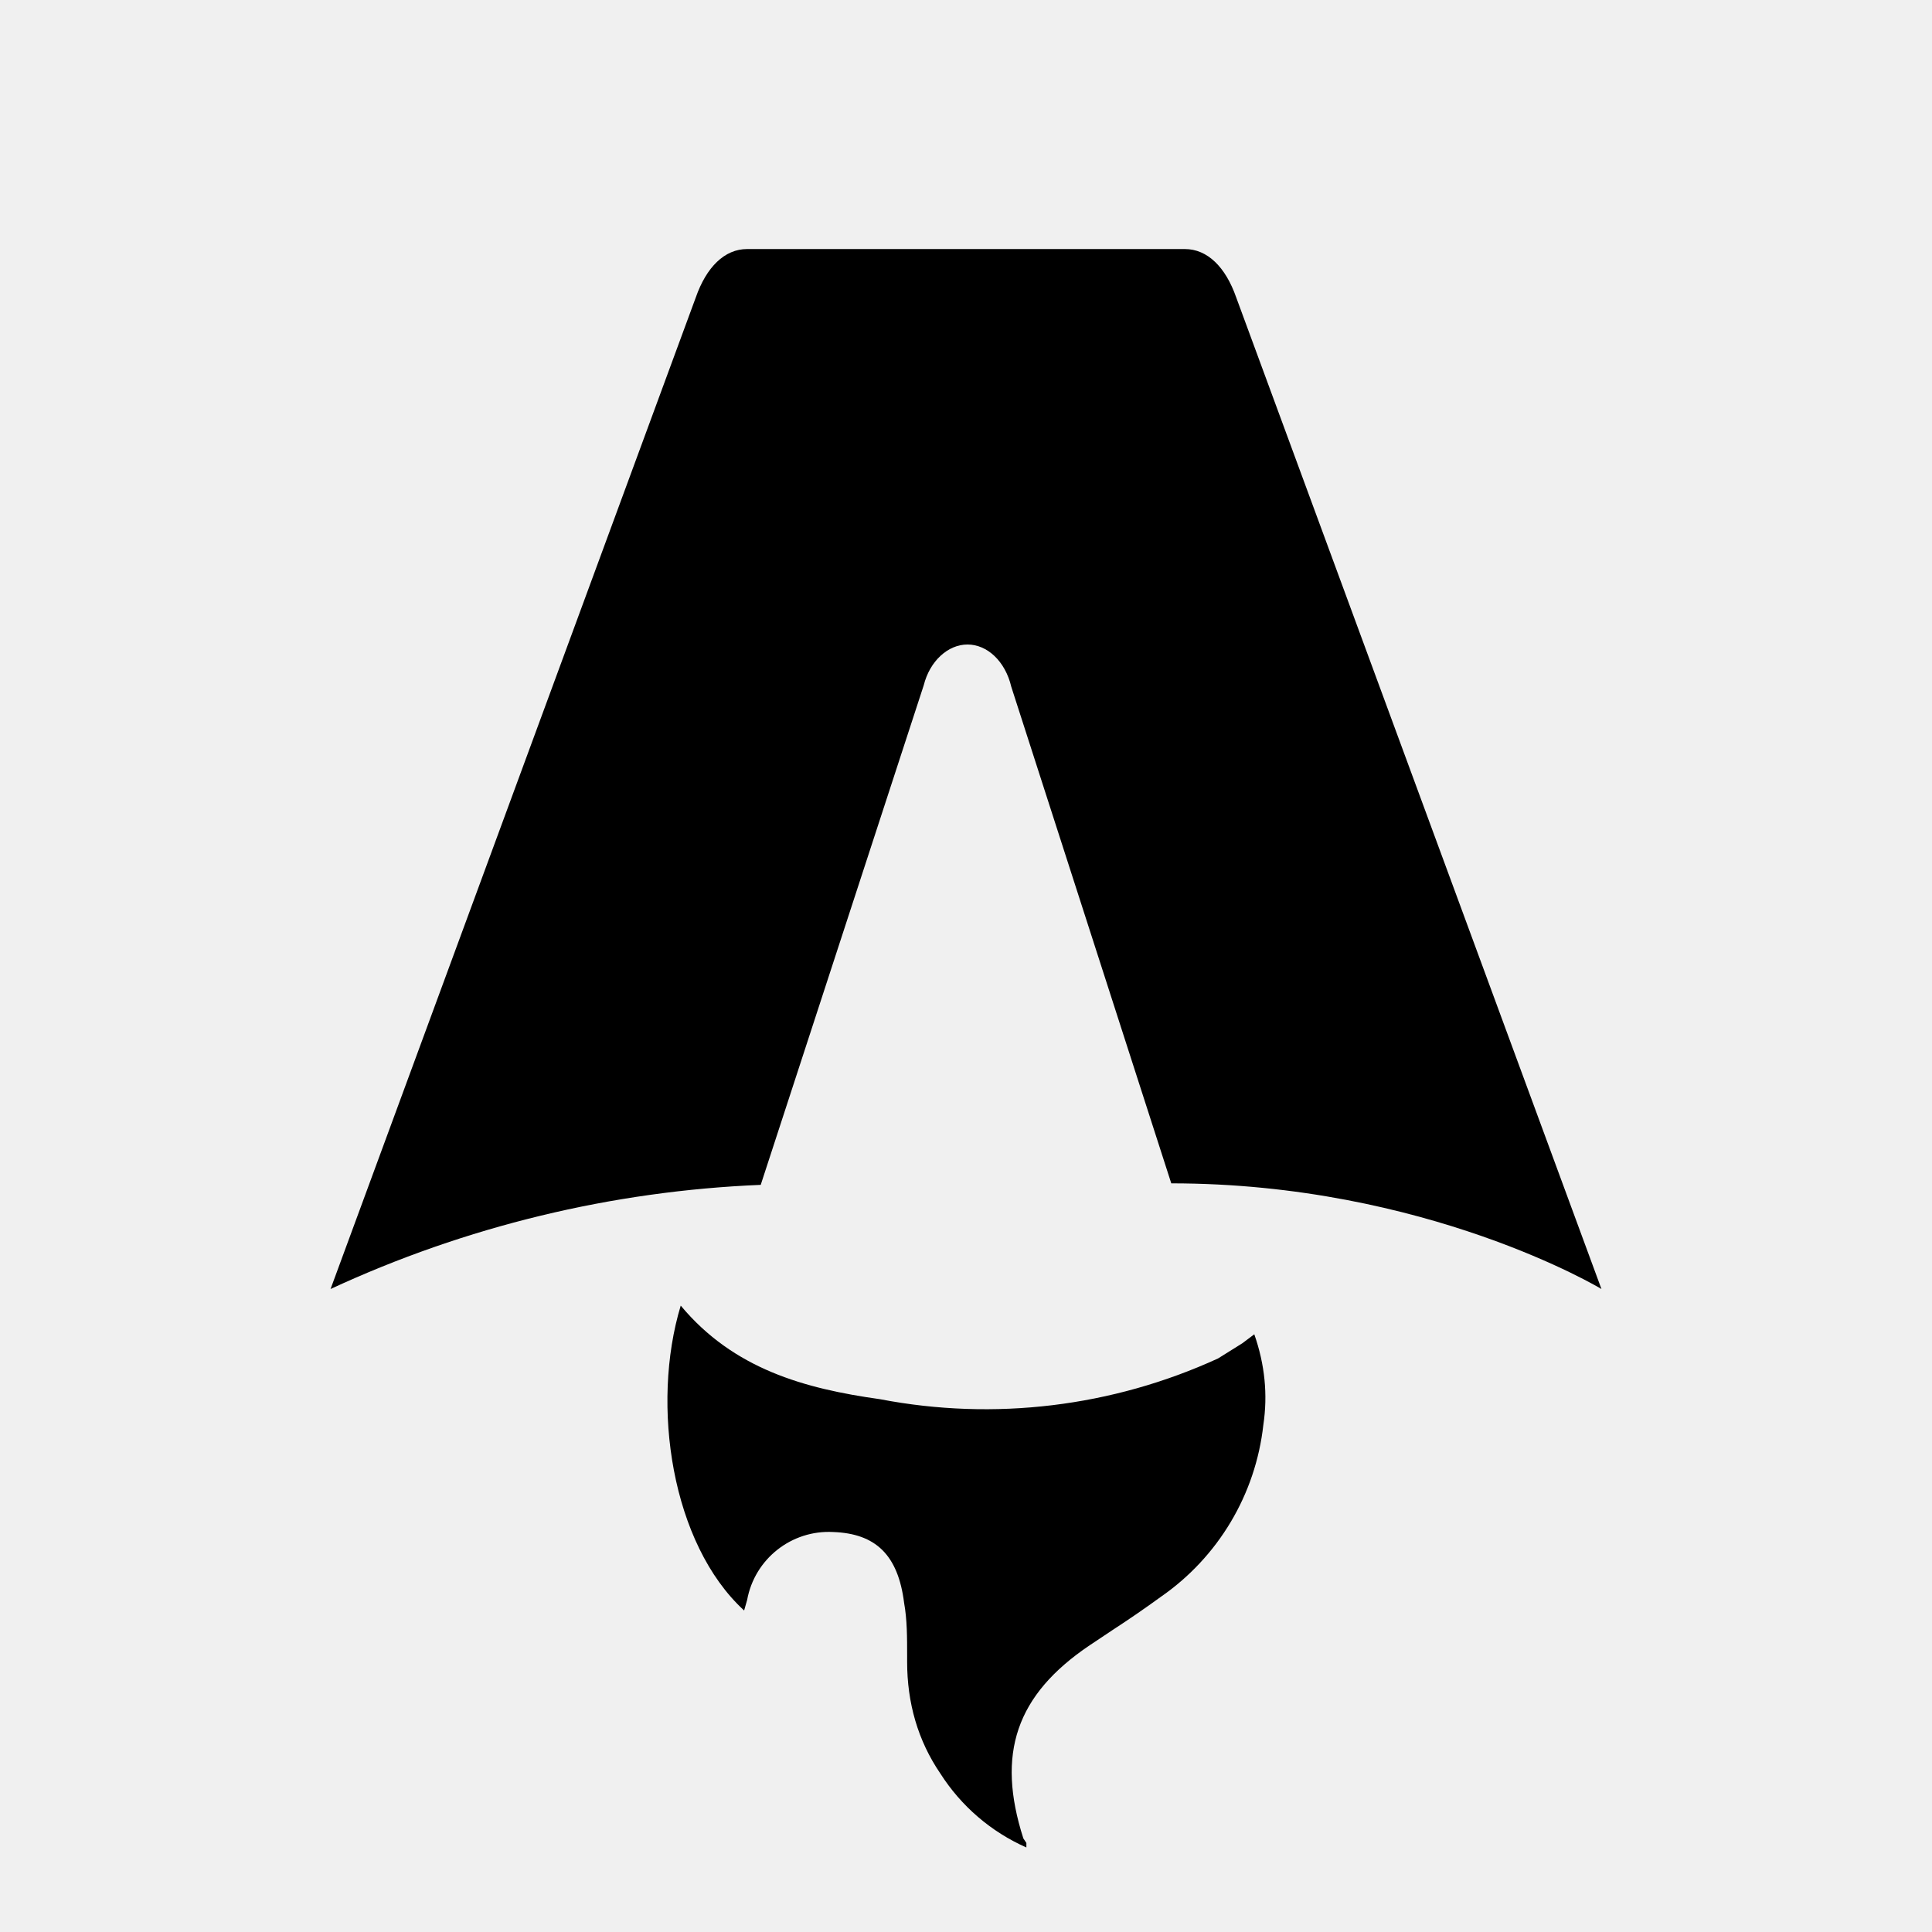
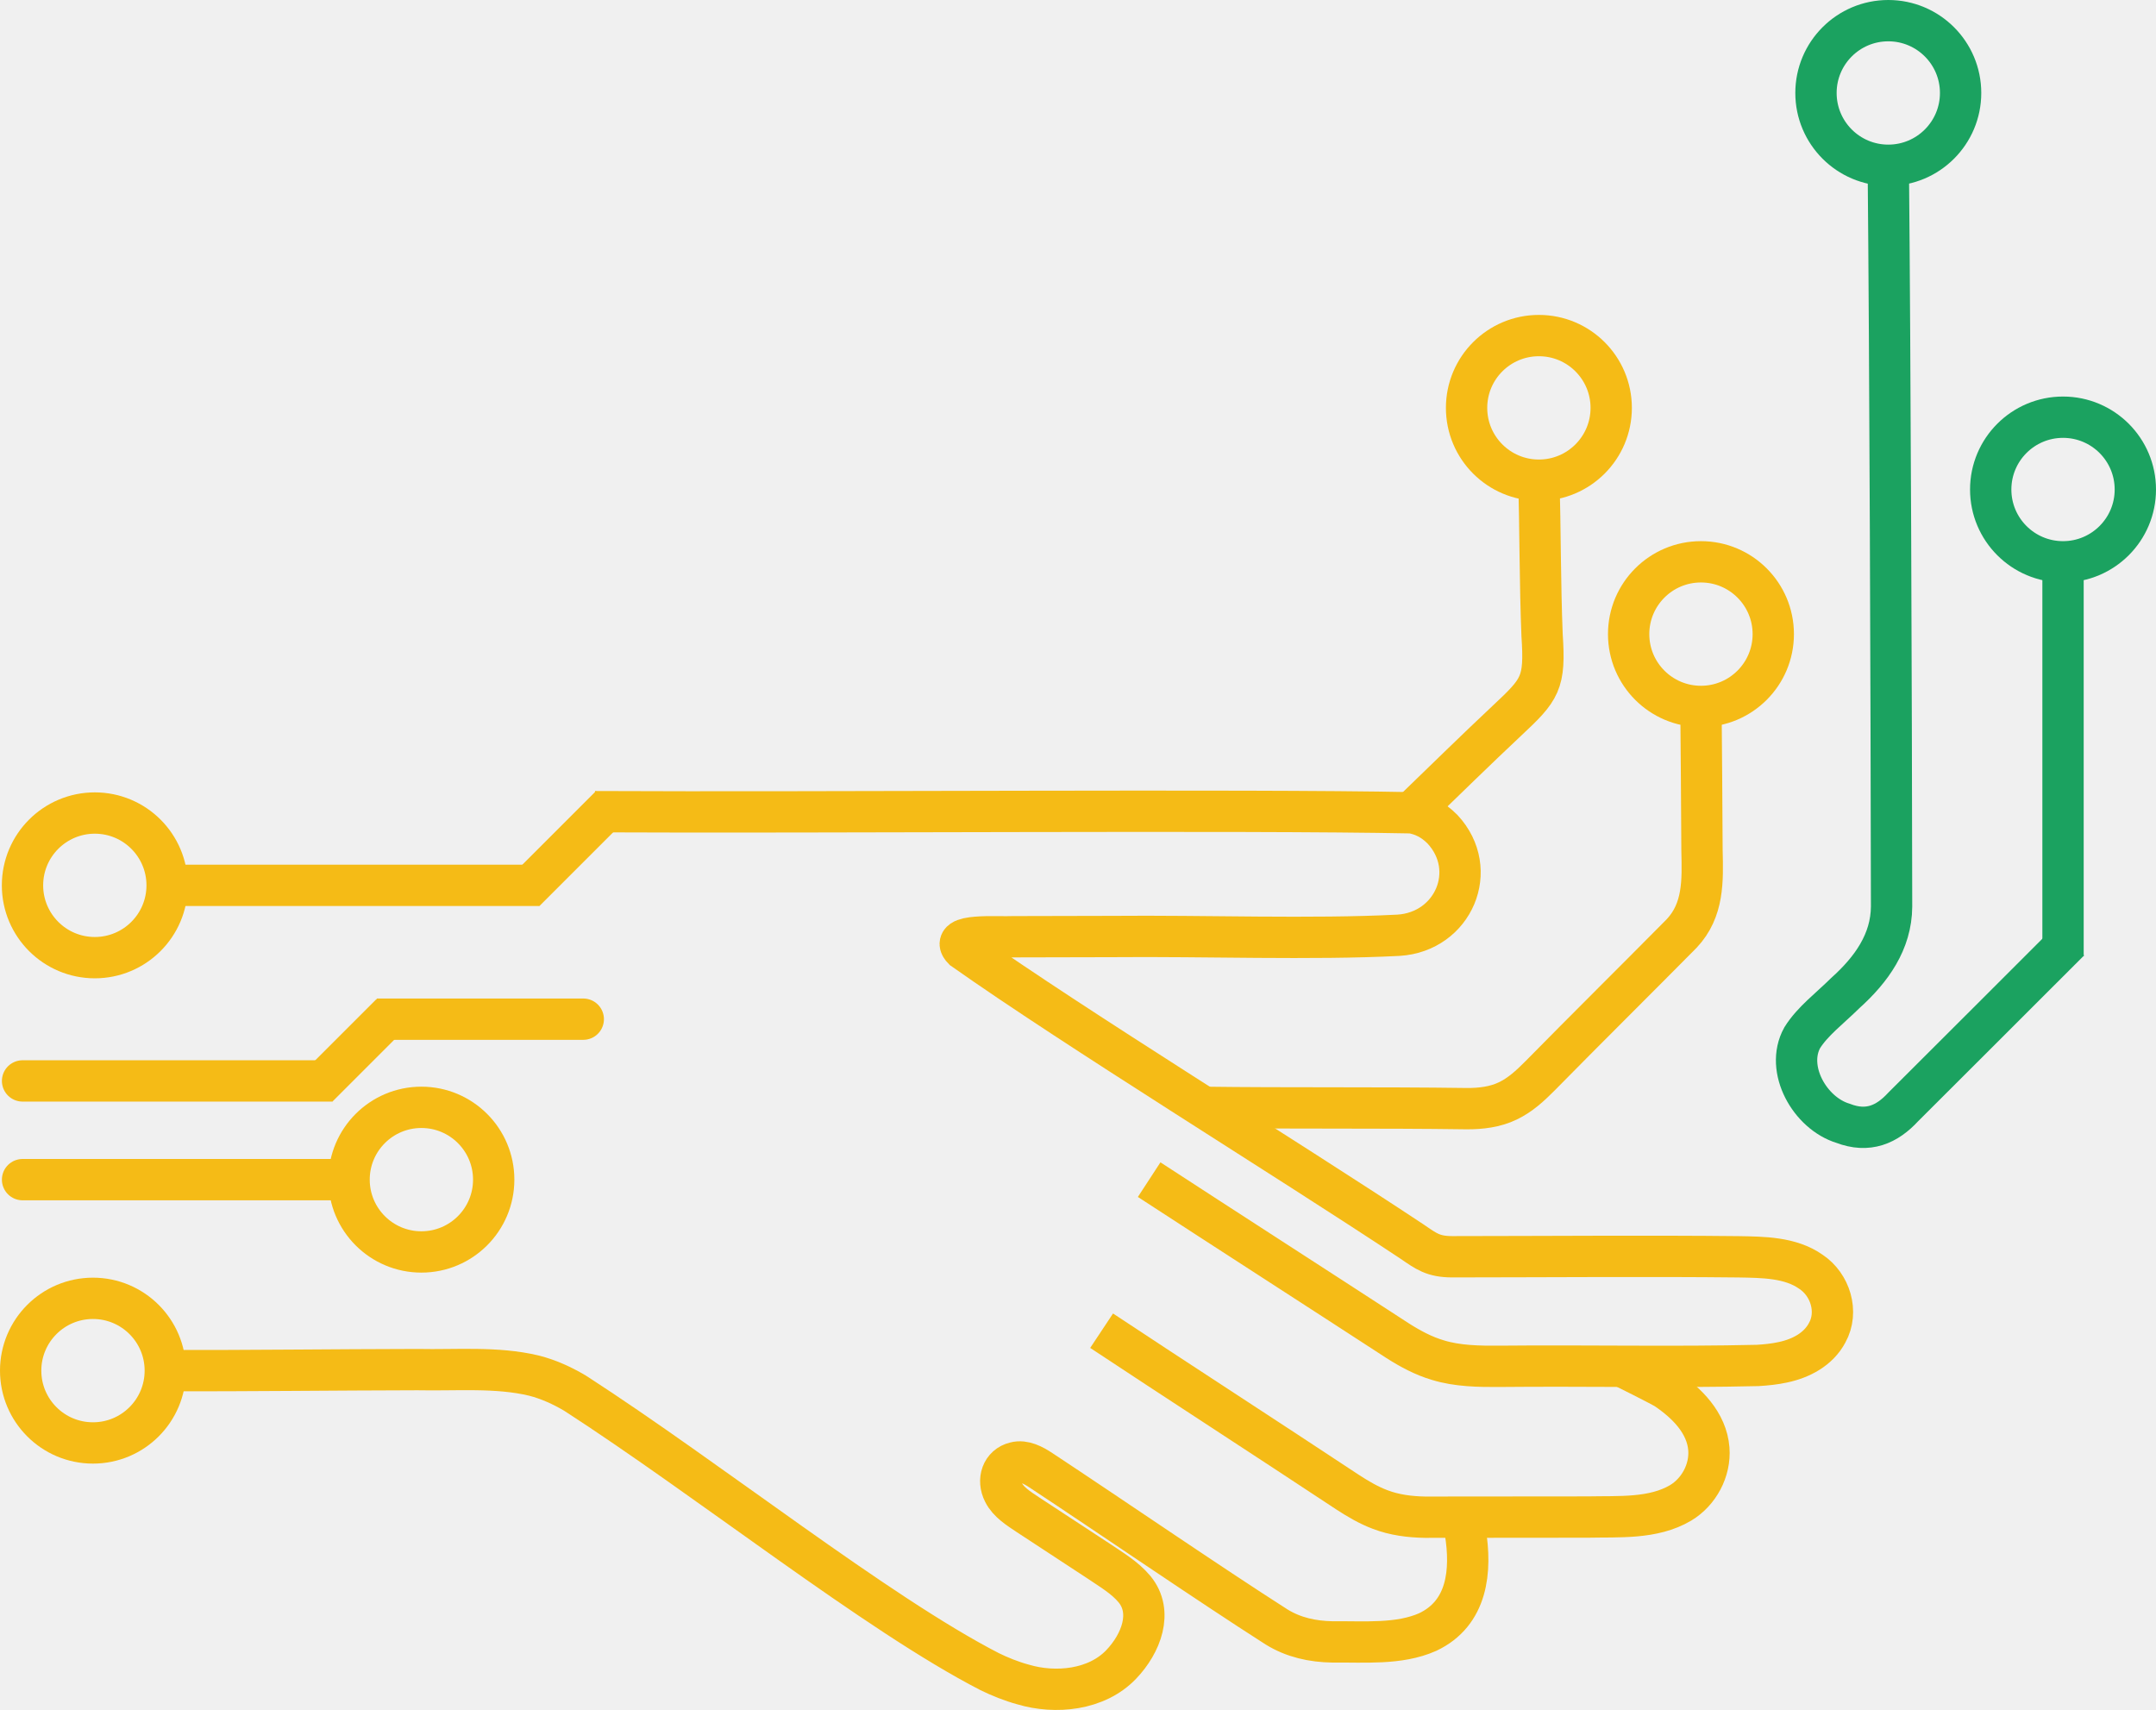
- <svg xmlns="http://www.w3.org/2000/svg" fill="none" viewBox="0 0 128 128">
-   <path d="M50.4 78.5a75.1 75.1 0 0 0-28.5 6.9l24.2-65.7c.7-2 1.9-3.2 3.4-3.2h29c1.5 0 2.7 1.2 3.4 3.2l24.2 65.7s-11.6-7-28.5-7L67 45.5c-.4-1.7-1.6-2.8-2.9-2.8-1.3 0-2.5 1.1-2.9 2.7L50.4 78.5Zm-1.1 28.2Zm-4.2-20.2c-2 6.6-.6 15.8 4.2 20.2a17.5 17.5 0 0 1 .2-.7 5.5 5.5 0 0 1 5.7-4.5c2.8.1 4.3 1.5 4.7 4.7.2 1.1.2 2.3.2 3.5v.4c0 2.7.7 5.2 2.2 7.4a13 13 0 0 0 5.7 4.9v-.3l-.2-.3c-1.8-5.6-.5-9.5 4.4-12.8l1.5-1a73 73 0 0 0 3.2-2.2 16 16 0 0 0 6.8-11.4c.3-2 .1-4-.6-6l-.8.6-1.6 1a37 37 0 0 1-22.4 2.7c-5-.7-9.7-2-13.2-6.2Z" />
-   <style>
-         path { fill: #000; }
-         @media (prefers-color-scheme: dark) {
-             path { fill: #FFF; }
-         }
+ <svg xmlns="http://www.w3.org/2000/svg" id="Capa_1" data-name="Capa 1" viewBox="0 0 1043.5 827.69">
+   <defs>
+     <style>
+       .cls-1 {
+         fill: #03b6a3;
+       }
+ 
+       .cls-1, .cls-2 {
+         stroke: #f5bb16;
+       }
+ 
+       .cls-1, .cls-2, .cls-3 {
+         stroke-miterlimit: 10;
+         stroke-width: 20px;
+       }
+ 
+       .cls-2, .cls-3 {
+         fill: none;
+       }
+ 
+       .cls-3 {
+         stroke: #1ba260;
+       }
    </style>
+   </defs>
+   <g>
+     <circle class="cls-2" cx="45.89" cy="428.54" r="35" />
+     <circle class="cls-2" cx="45" cy="663.44" r="35" />
+     <line class="cls-1" x1="80.89" y1="428.54" x2="260.89" y2="428.54" />
+     <path class="cls-2" d="M160.89,570.99c-43.44,0-104.43,0-148.72,0-1.44,0-1.67,0-.67,0,.81,0,2.44,0,4.84,0,46.79,0,98.38,0,144.55,0h0Z" />
+     <circle class="cls-2" cx="203.95" cy="570.99" r="35" />
+     <path class="cls-2" d="M160.89,523.21c-43.44,0-104.43,0-148.72,0-1.44,0-1.67,0-.67,0h4.84c46.79,0,98.38,0,144.55,0h0Z" />
+     <line class="cls-2" x1="153.81" y1="526.14" x2="189.22" y2="490.73" />
+     <path class="cls-2" d="M182.33,493.32c28.96,0,69.62,0,99.14,0,.96,0,1.11,0,.45,0h-3.22c-31.19,0-65.59,0-96.37,0h0Z" />
+     <line class="cls-2" x1="253.95" y1="431.54" x2="295.49" y2="390" />
+     <path class="cls-2" d="M556.19,570.99c35.84,23.36,80.57,52.14,120.29,77.98,6.14,3.91,12.55,7.35,19.48,9.39,9.43,2.9,19.91,3.07,29.87,2.99,42.22-.41,84.76.54,124.85-.42,4.14-.24,8.28-.67,12.32-1.55,8.76-1.87,17.12-6.29,21.36-14.3,5.59-10.06,1.54-23.24-7.87-29.49-9.98-7.03-23.14-7.03-35.01-7.25-42.5-.47-93.94-.05-138.72-.02-9.11-.05-12.4-2.59-19.32-7.34-63.6-42.17-162.3-102.75-217.22-141.49-7.68-7.81,16.86-5.68,24.13-6.07,15.85,0,31.9-.07,47.73-.11,45.22-.43,96.64,1.55,138.81-.61,26.55-1.66,39.5-31.66,21.29-51.3-4.77-4.79-9.57-7.04-14.91-7.98-80.99-1.64-286.04.02-395.34-.54" />
+     <path class="cls-2" d="M709.18,741.29c3.12,19.05,1.17,39.53-18.16,48.67-13.95,6.2-30.76,4.6-46.04,4.79-9.77-.16-18.91-2.18-27.09-7.22-33.15-21.18-80.57-53.75-114.09-75.86-3.72-2.48-8.24-4.86-12.43-3.75-6.43,1.51-8.74,8.45-5.64,14.51,2.32,4.7,7.4,7.82,11.79,10.76,11.22,7.36,23.24,15.23,34,22.29,6.14,4.17,12.86,8.05,17.6,13.76,9.05,11.04,3.24,26.25-6.46,36.4-11.91,12.5-31.87,14.37-47.48,9.72-5.68-1.54-11.45-3.89-16.19-6.22-54.74-28.18-135.83-92.9-200.67-134.79-6.23-3.68-12.84-6.71-19.88-8.5-18.12-4.34-37.69-2.5-56.37-2.91-40.23.08-82.33.59-122.05.51" />
+     <path class="cls-2" d="M785.15,661.37s19.07,9.47,21.33,11c9.96,6.74,19.63,16.36,20.6,28.94.8,10.38-4.8,20.82-13.66,26.14-13.3,7.87-30.02,6.52-44.99,6.86-25.86,0-53.22.07-78.75.07-7.41-.13-14.8-1.08-21.66-3.7-5.55-2.07-10.9-5.22-15.96-8.53-39.27-25.98-84.47-55.23-118.88-78.04" />
+     <circle class="cls-2" cx="744.82" cy="197.43" r="35" />
+     <path class="cls-2" d="M744.82,231.43c.65,23.7.55,51.53,1.54,75.96,1.55,23.4-.7,26.2-17.15,41.59-14.43,13.54-29.9,28.7-43.85,42.19" />
+     <path class="cls-2" d="M823.26,341.94c.25,22.91.34,46.59.5,69.71.35,14.65.85,28.87-9.87,40.23-21.1,21.34-46.72,46.71-68.48,68.84-4.84,4.85-9.54,9.25-15.66,12.17-6.02,2.93-13.06,3.79-19.96,3.74-41.33-.59-88.49-.1-127.19-.64" />
+     <circle class="cls-2" cx="823.26" cy="306.94" r="35" />
+   </g>
+   <g>
+     <line class="cls-3" x1="998.5" y1="271.94" x2="998.5" y2="462.8" />
+     <circle class="cls-3" cx="913.93" cy="45" r="35" />
+     <circle class="cls-3" cx="998.5" cy="236.94" r="35" />
+     <path class="cls-3" d="M913.93,80c.9,96.28,1.44,255.85,1.59,358.83-.12,17.01-9.73,30.46-22.37,41.82-7.67,7.57-15.93,13.7-20.88,21.65-8.37,15.16,3.67,36.52,19.78,41.43,12.05,4.61,21.21.65,29.14-7.97,21.7-21.72,60.39-60.21,80.4-80.32" />
+   </g>
</svg>
